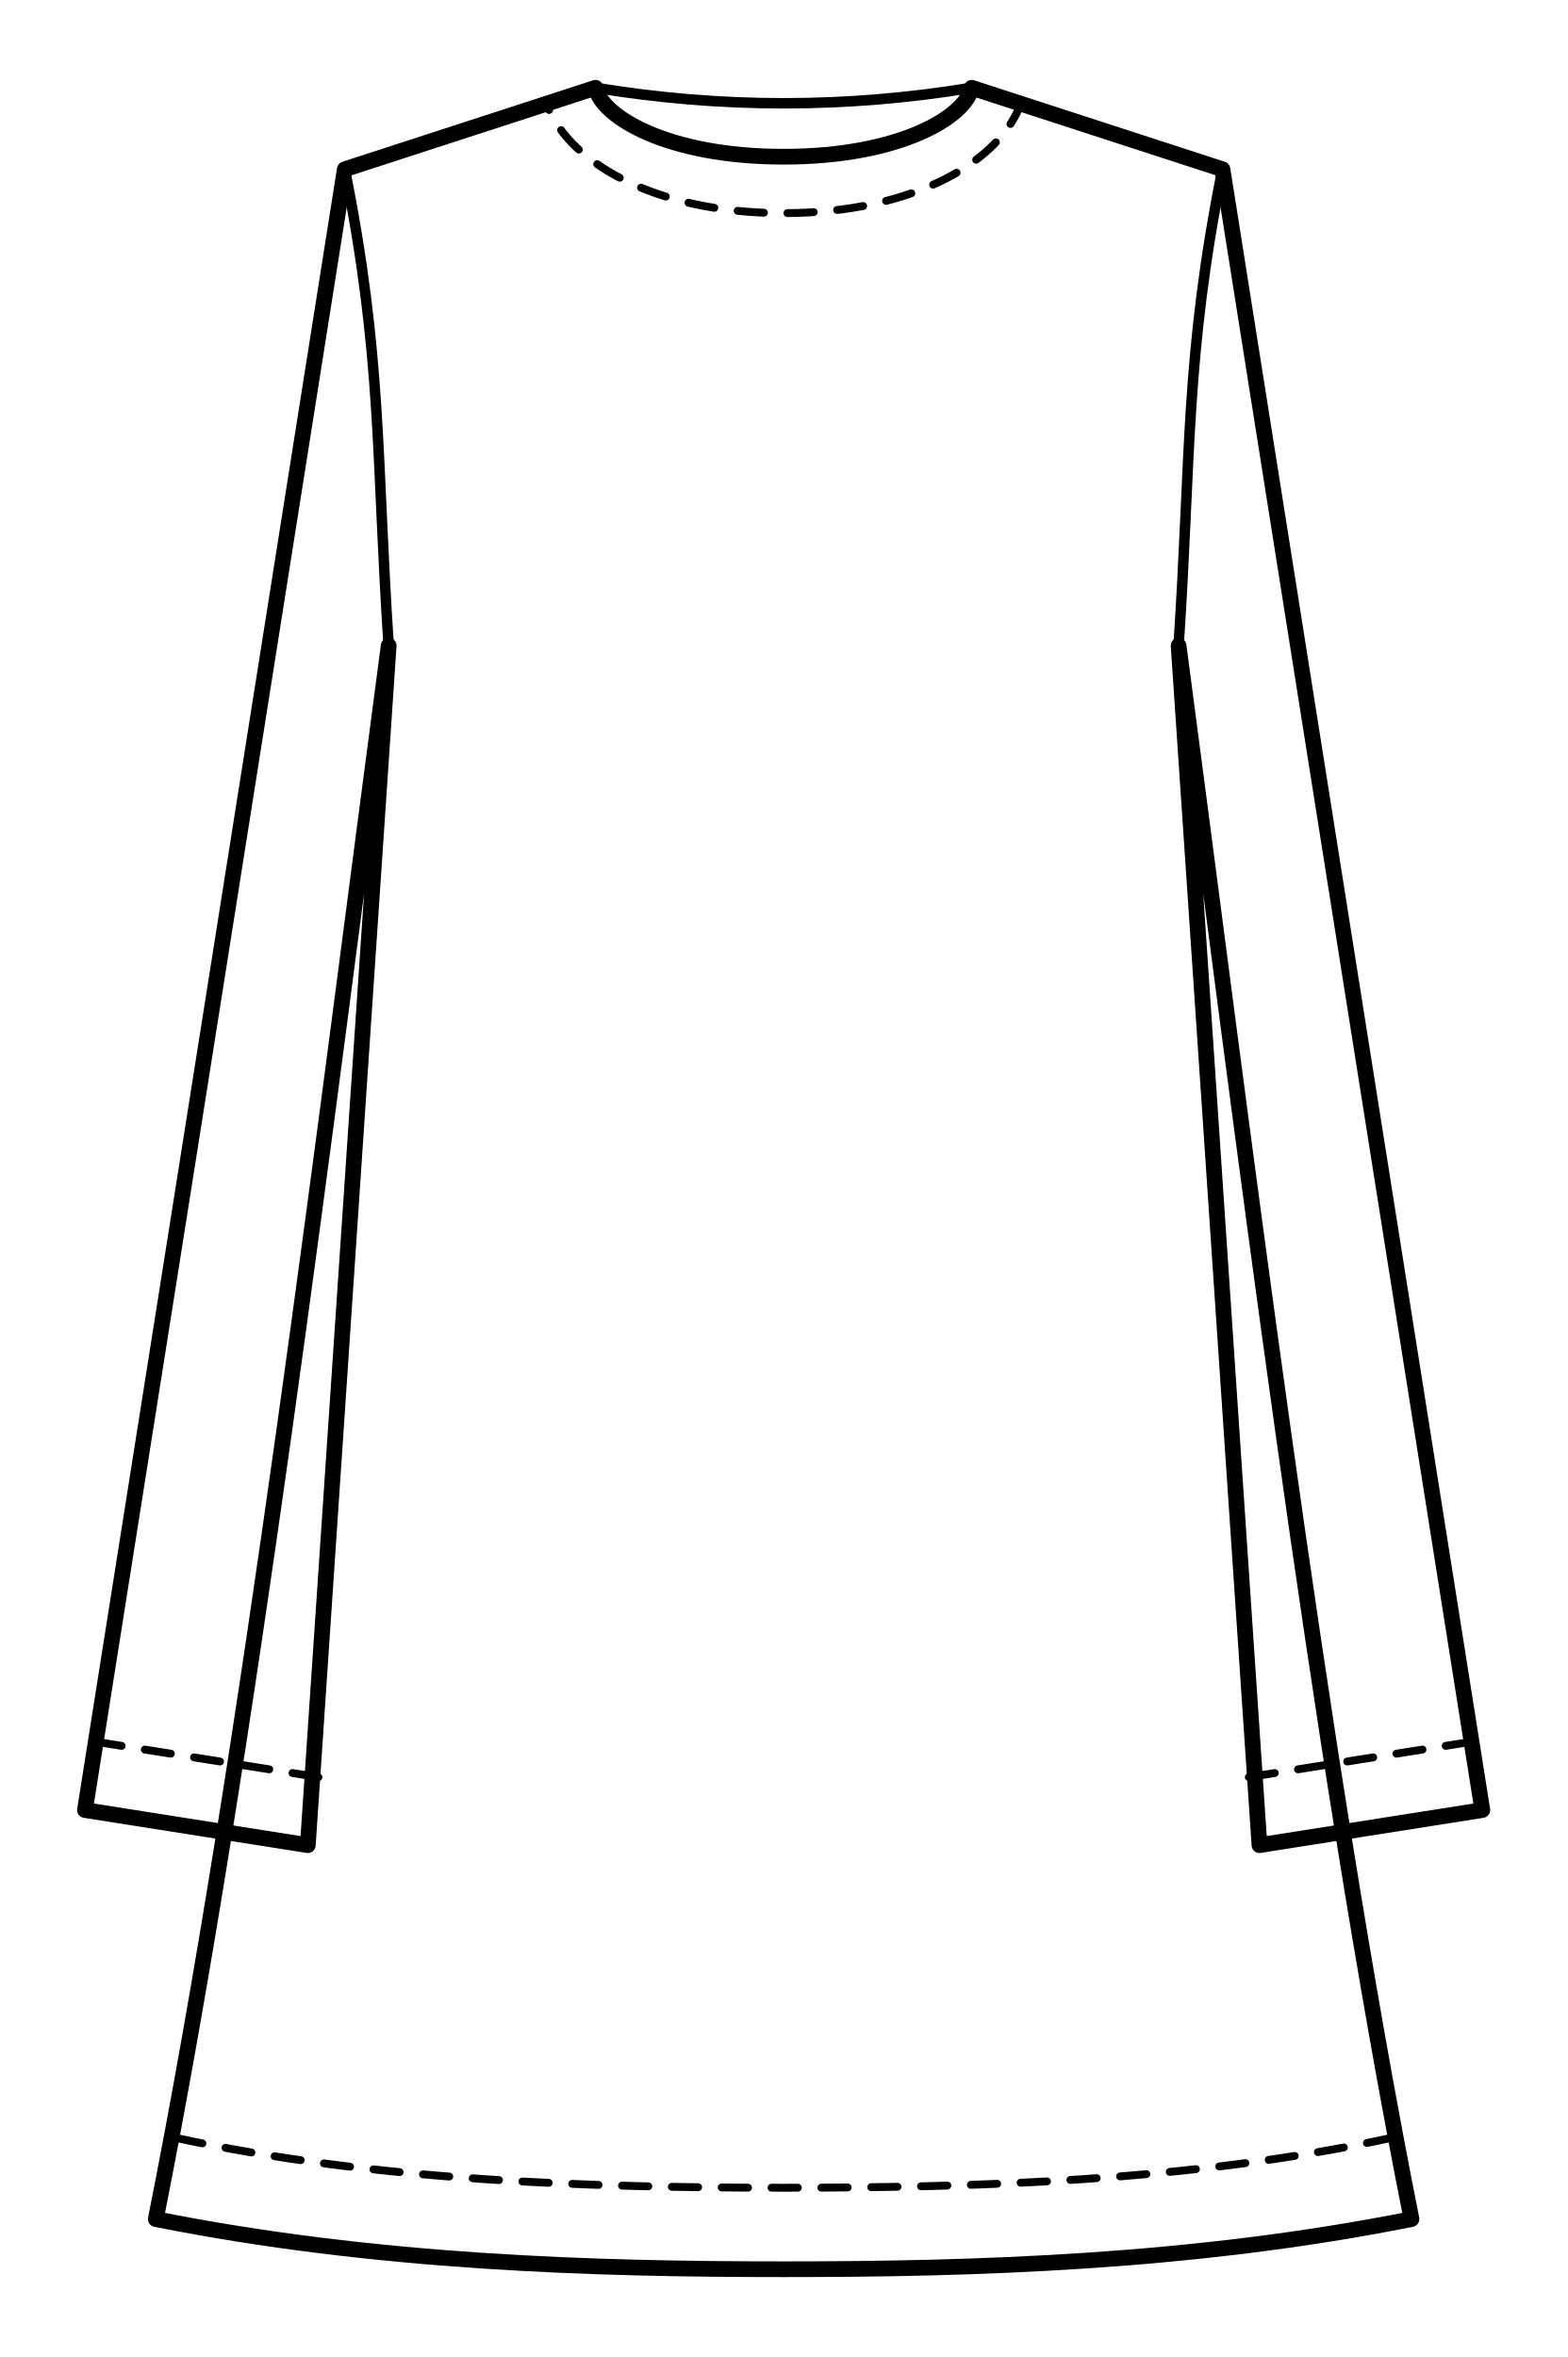
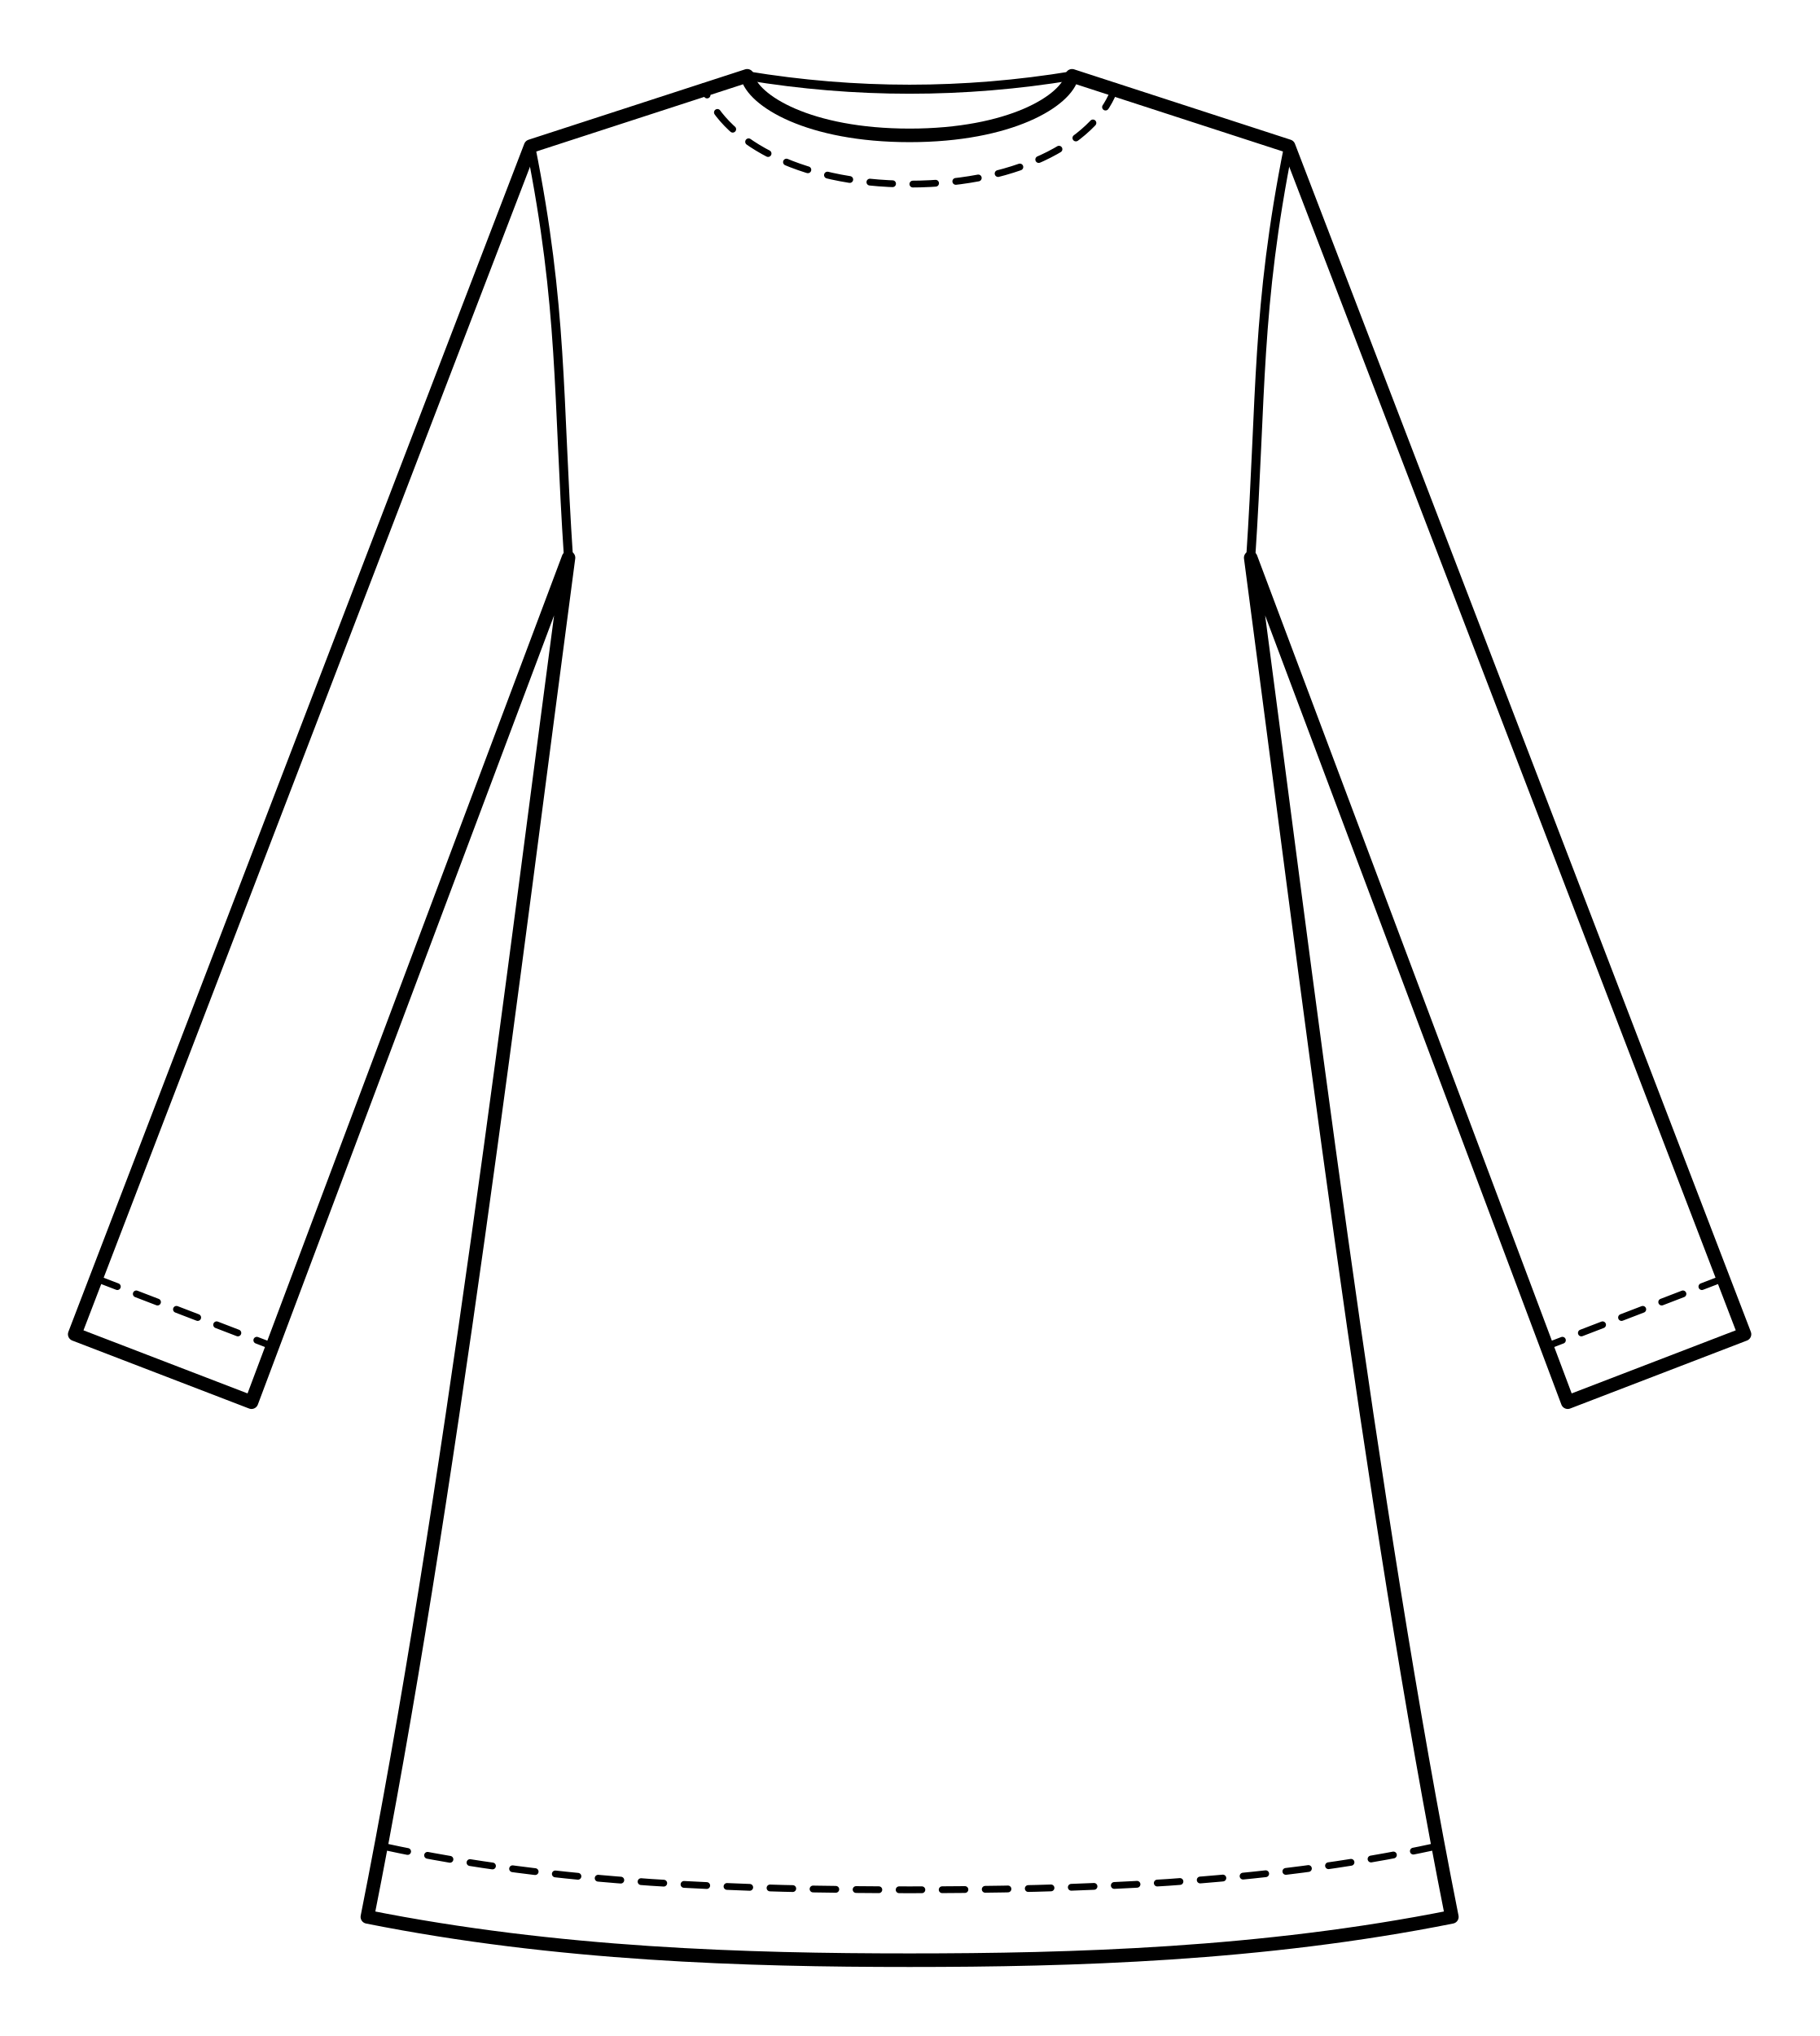
- <svg xmlns="http://www.w3.org/2000/svg" viewBox="250 32 500 752" width="500" height="752">
-   <path d="M500 82 C537.2 82 558 69.2 560 60 L640 86 L722.9 609.5 L651.8 620.7 C638.9 429.4 631.2 314.5 626 238 C646 388.6 670.3 589.4 700.3 740 C630.2 754 560.1 756 500 756 C439.9 756 369.8 754 299.7 740 C329.7 589.4 354 388.6 374 238 C368.8 314.5 361.1 429.4 348.2 620.7 L277.1 609.5 L360 86 L440 60 C442 69.2 462.8 82 500 82 Z" fill="none" stroke="#000" stroke-width="5.01" stroke-linejoin="round" stroke-linecap="round" />
+ <svg xmlns="http://www.w3.org/2000/svg" viewBox="164 32 672 752" width="672" height="752">
+   <path d="M500 82 C537.2 82 558 69.2 560 60 L640 86 L808.4 524.8 L743.1 549.9 C684.5 393.9 649.4 300.4 626 238 C646 388.6 670.3 589.4 700.3 740 C630.2 754 560.1 756 500 756 C439.9 756 369.8 754 299.7 740 C329.7 589.4 354 388.6 374 238 C350.6 300.4 315.5 393.9 256.9 549.9 L191.6 524.8 L360 86 L440 60 C442 69.2 462.8 82 500 82 Z" fill="none" stroke="#000" stroke-width="5.01" stroke-linejoin="round" stroke-linecap="round" />
  <path d="M640 86 C628 146 630 178 626 238 M360 86 C372 146 370 178 374 238" fill="none" stroke="#000" stroke-width="3.34" stroke-linejoin="round" stroke-linecap="round" />
-   <path d="M719.5 587.7 L648.4 599 M280.5 587.7 L351.6 599" fill="none" stroke="#000" stroke-width="2.51" stroke-linejoin="round" stroke-linecap="round" stroke-dasharray="8.4 7.5" />
+   <path d="M800.5 504.2 L735.2 529.3 M199.5 504.2 L264.8 529.3" fill="none" stroke="#000" stroke-width="2.51" stroke-linejoin="round" stroke-linecap="round" stroke-dasharray="8.4 7.5" />
  <path d="M440 60 Q500 69.9 560 60" fill="none" stroke="#000" stroke-width="3.34" stroke-linejoin="round" stroke-linecap="round" />
  <path d="M576 64 C570 83 542 100 500 100 C458 100 430 83 424 64" fill="none" stroke="#000" stroke-width="2.51" stroke-linejoin="round" stroke-linecap="round" stroke-dasharray="8.4 7.5" />
  <path d="M694.3 714 C630.2 728 560.1 730 500 730 C439.9 730 369.8 728 305.7 714" fill="none" stroke="#000" stroke-width="2.51" stroke-linejoin="round" stroke-linecap="round" stroke-dasharray="8.4 7.5" />
</svg>
